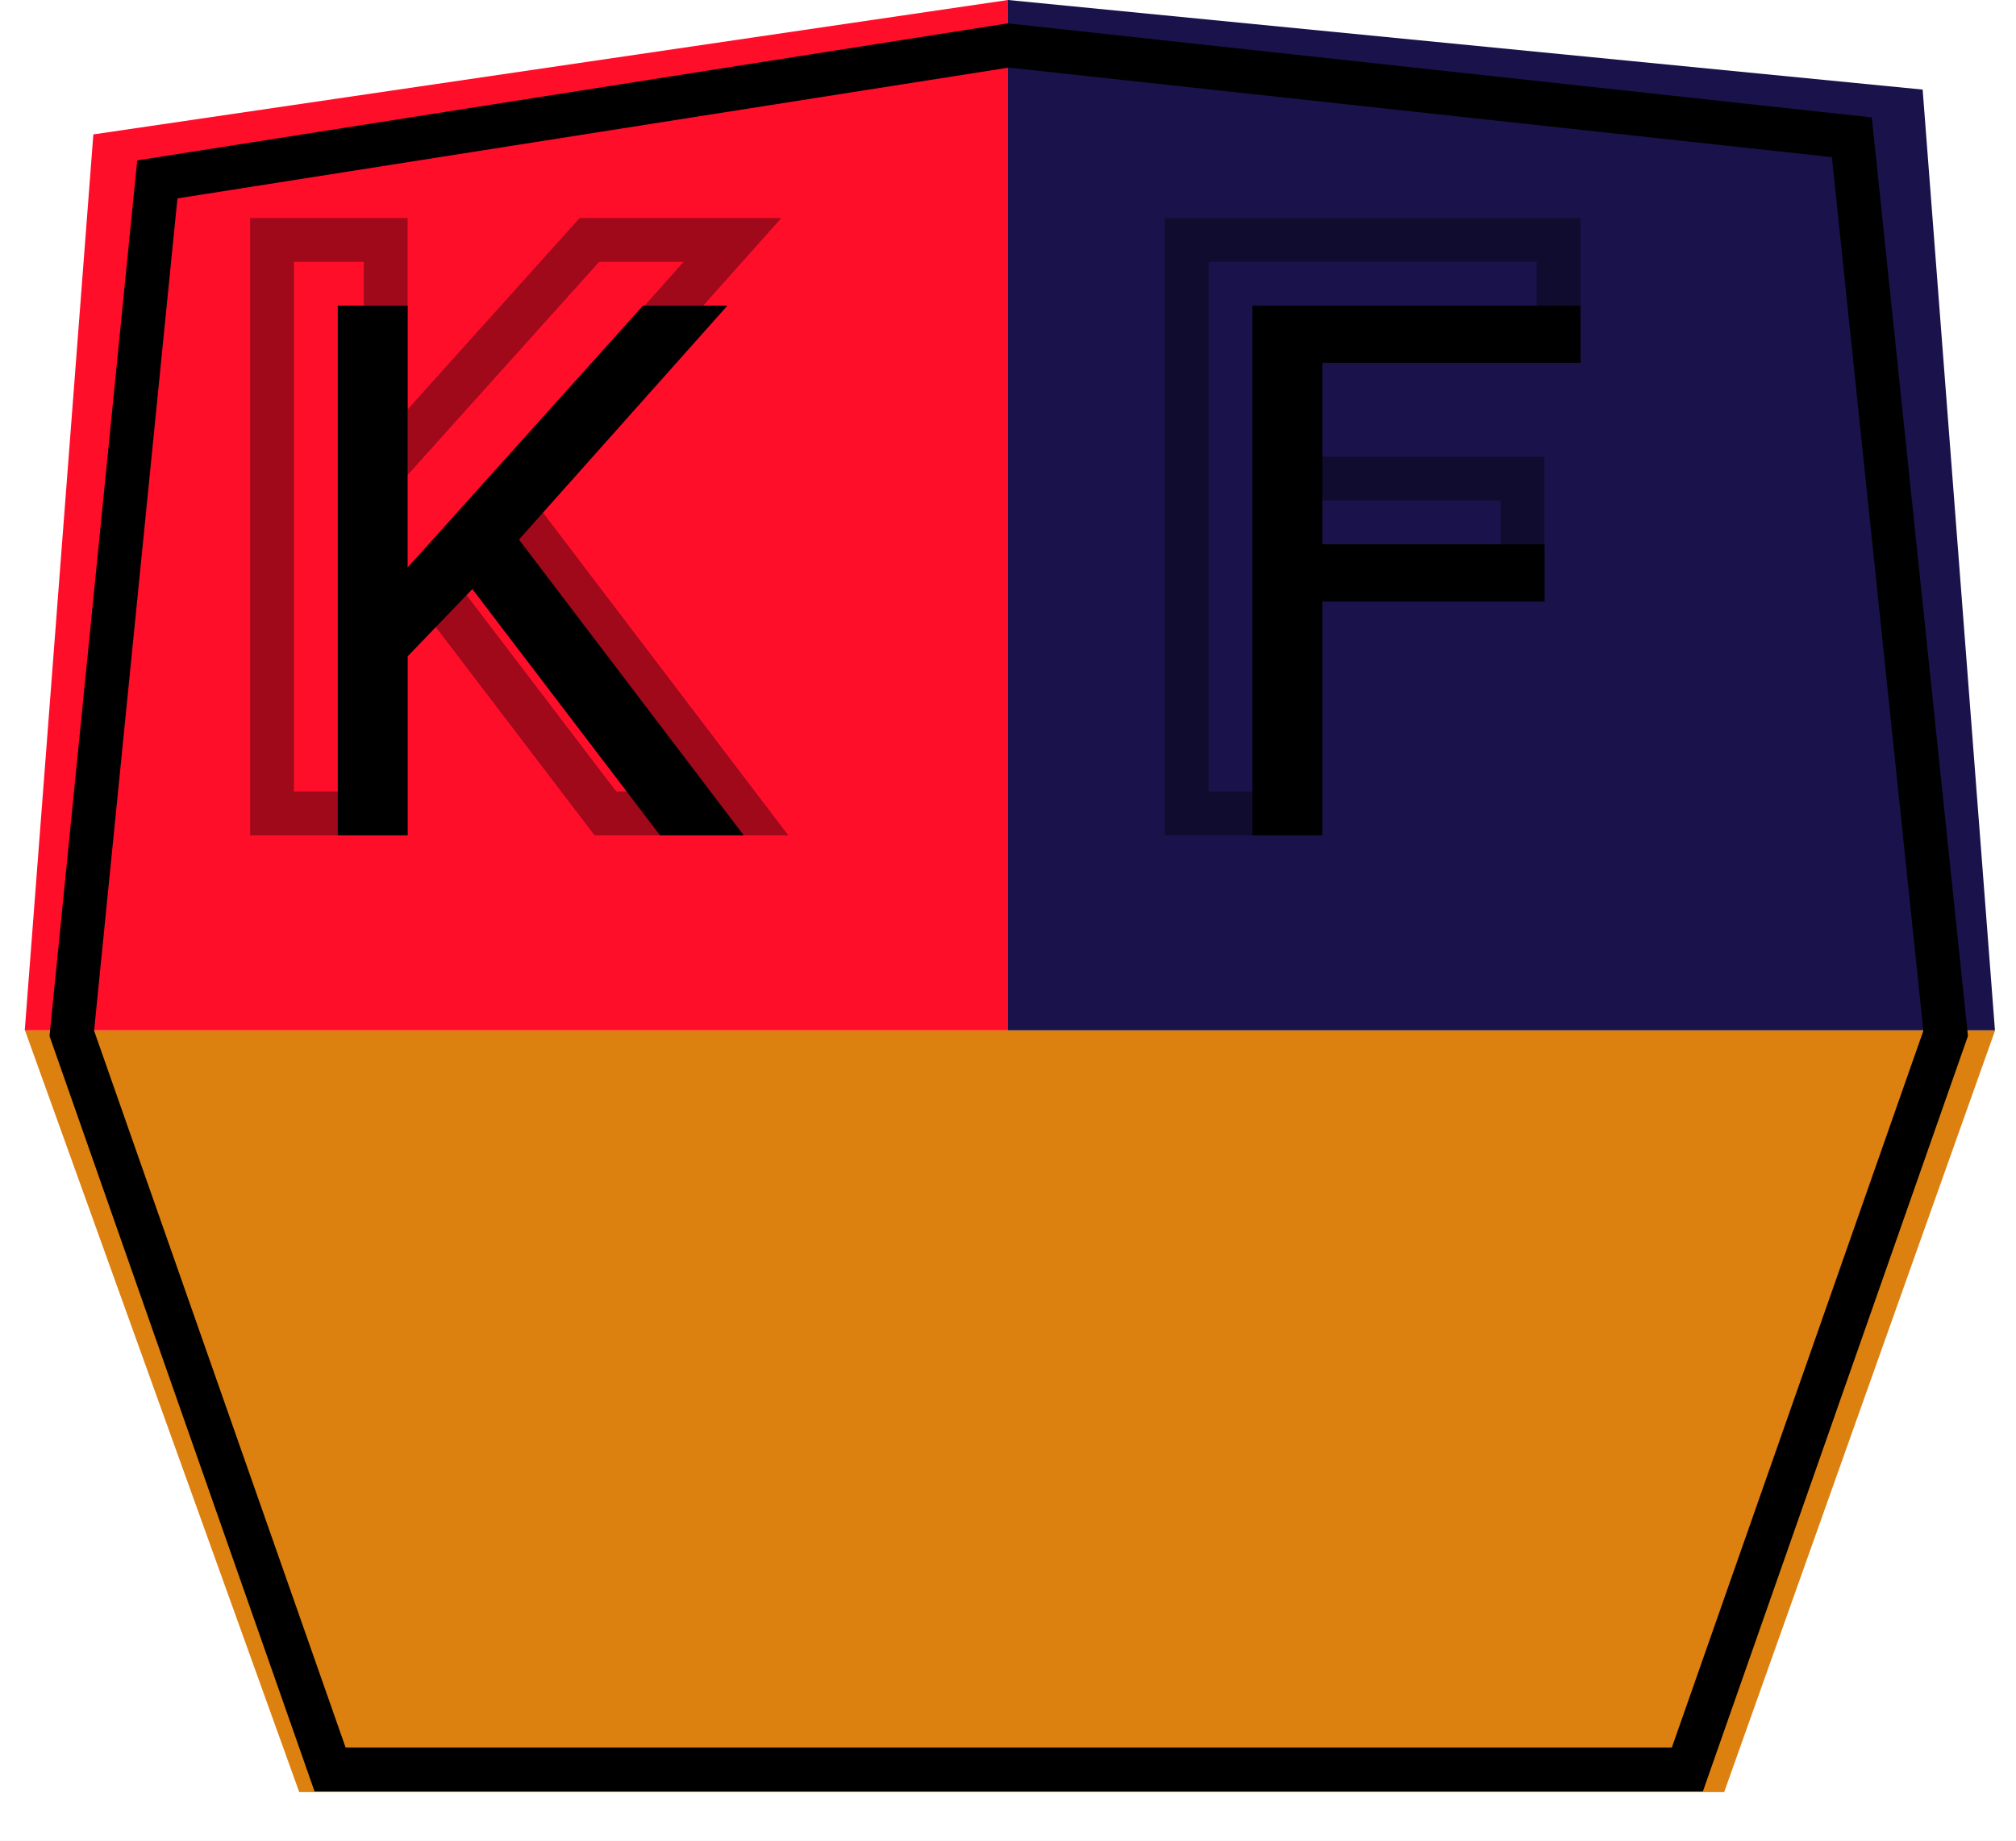
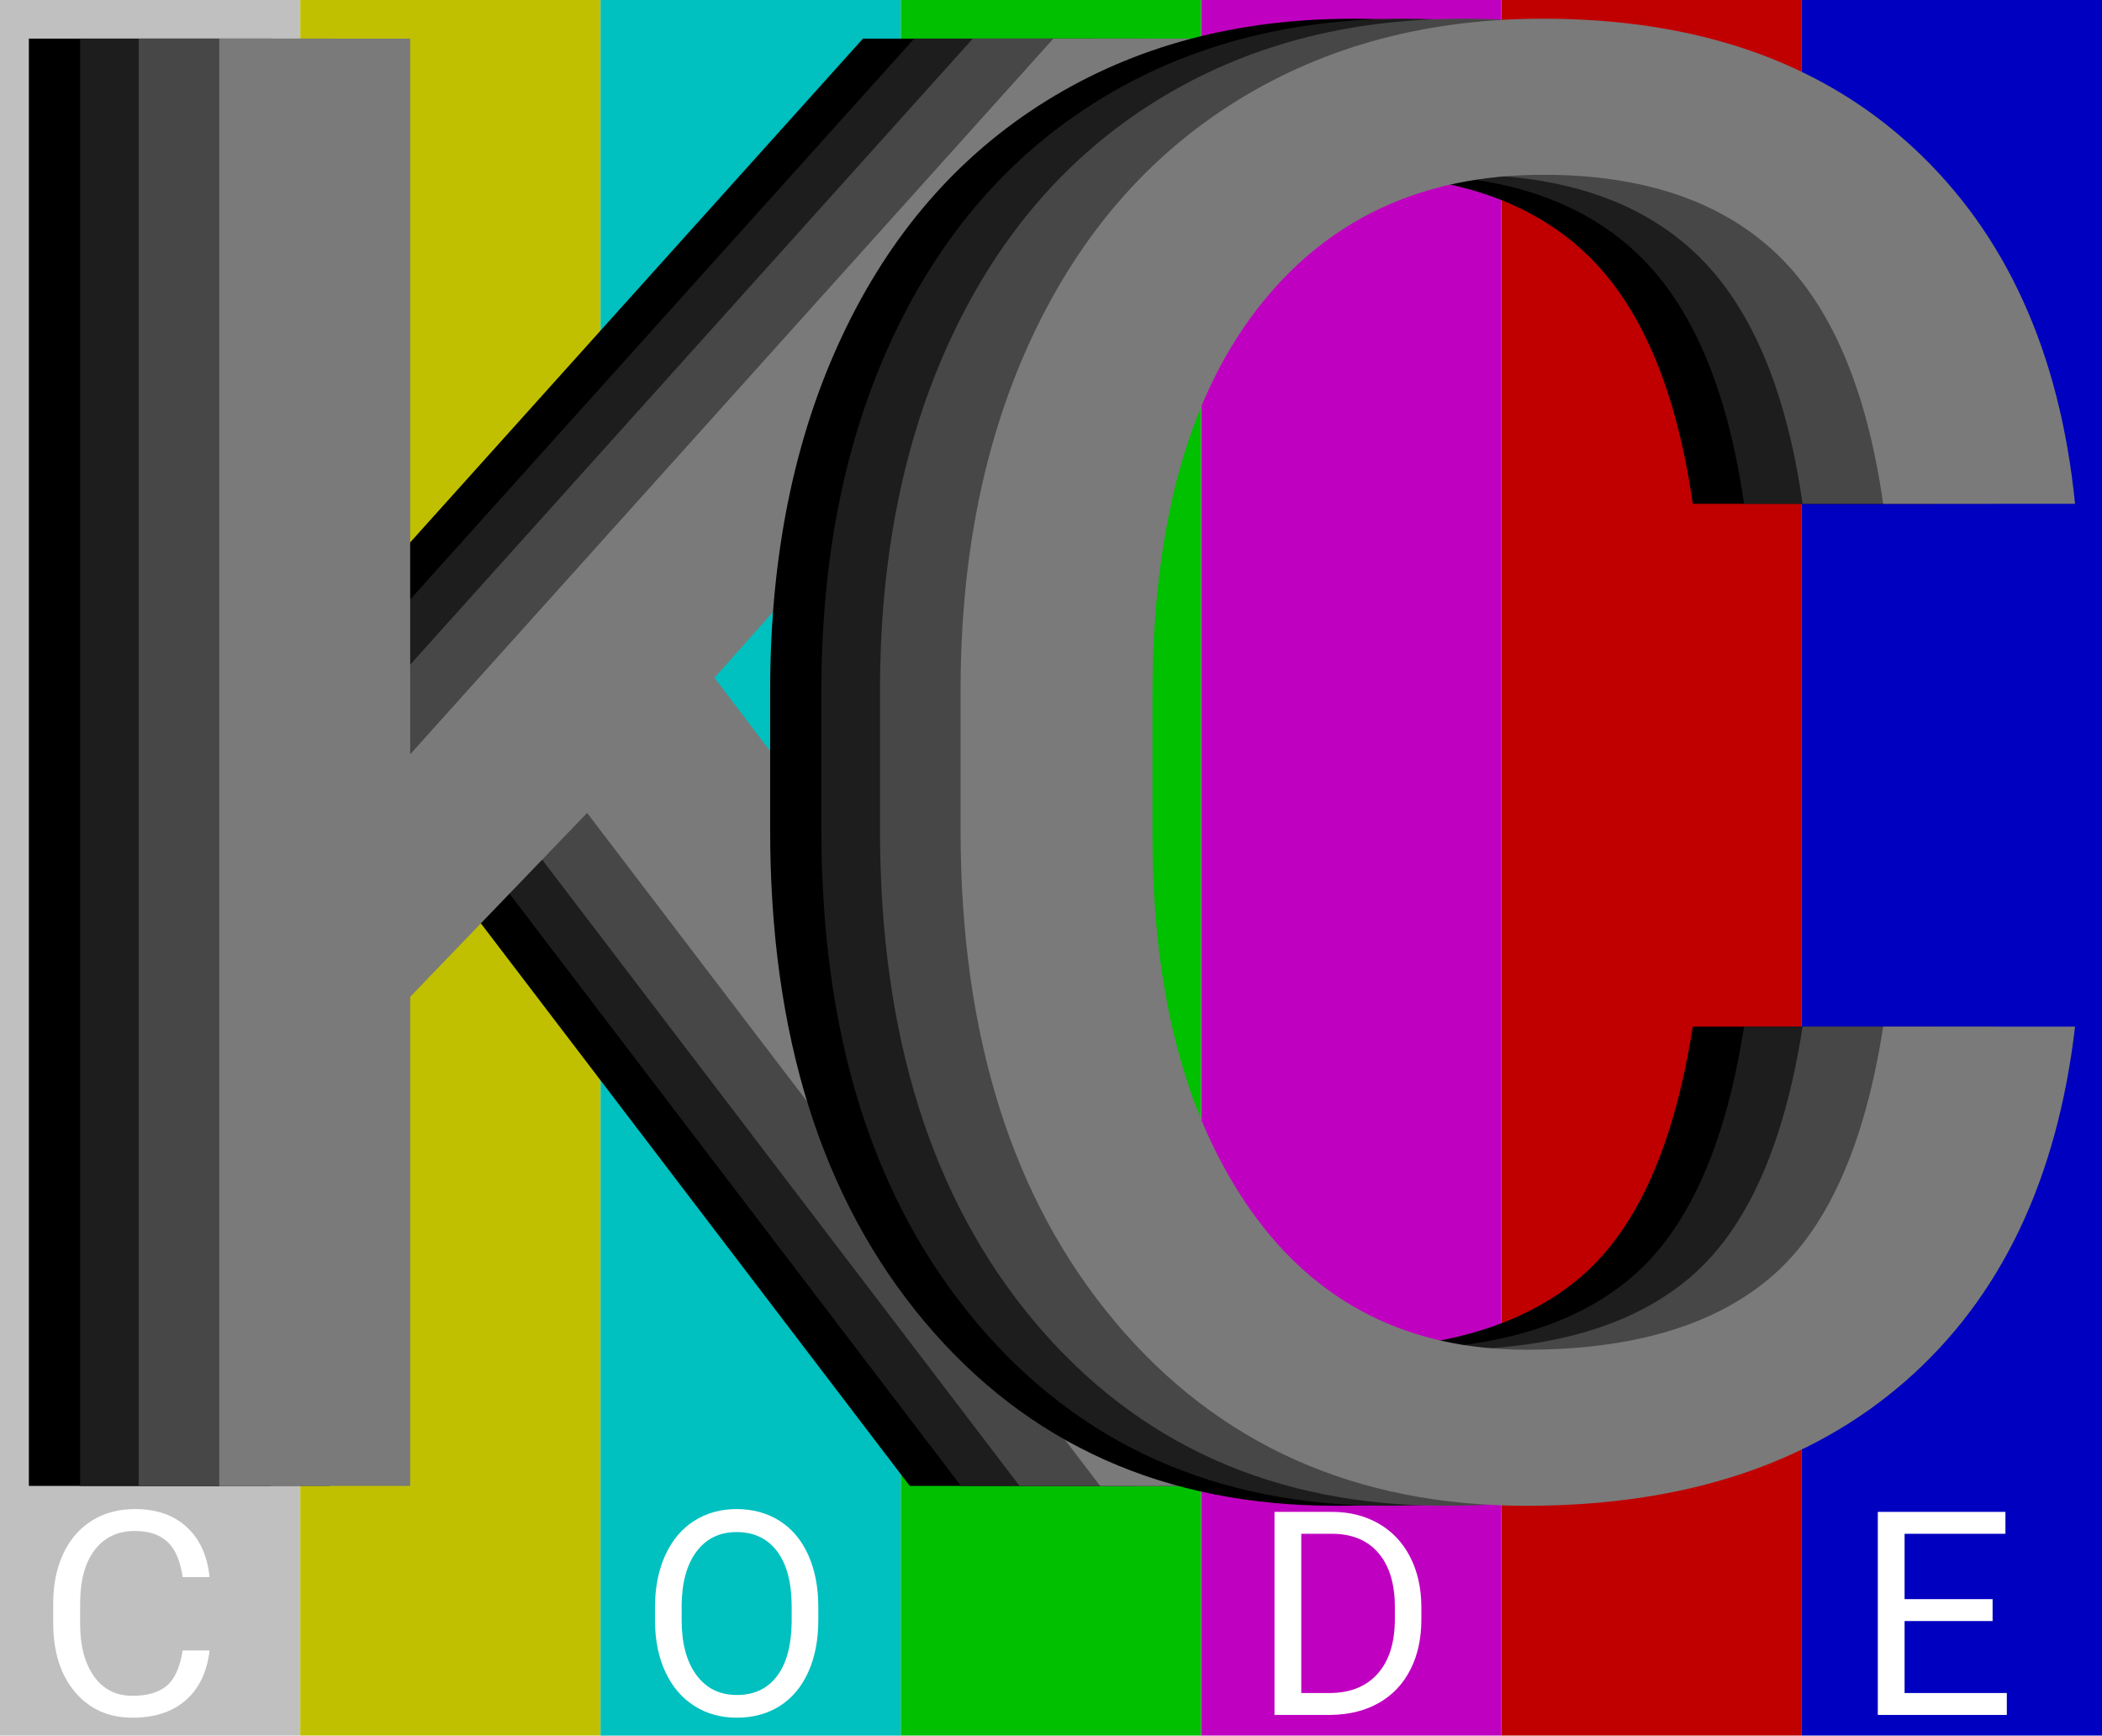
- <svg xmlns="http://www.w3.org/2000/svg" width="46" height="42" viewBox="0 0 46 42" fill="none">
+ <svg xmlns="http://www.w3.org/2000/svg" width="287" height="237" viewBox="0 0 287 237" fill="none">
  <defs>
    <clipPath id="clip_path_1">
-       <rect width="46" height="42" />
+       <rect width="287" height="237" />
    </clipPath>
  </defs>
  <g clip-path="url(#clip_path_1)">
-     <rect width="46" height="42" fill="#FFFFFF" fill-rule="evenodd" />
-     <g id="Group" transform="translate(-1 0)">
-       <path id="Rectangle" d="M1.565 3.067L22.435 0L22.435 23.511L0.522 23.511L0.004 23.511L0 23.511L1.565 3.067Z" fill="#FF0E2A" fill-rule="evenodd" transform="translate(1.565 0)" />
-       <path id="Rectangle" d="M0 0L20.87 2.044L22.52 23.511L22.435 23.511L0 23.511L0 0Z" fill="#1A134B" fill-rule="evenodd" mix-blend-mode="darken" transform="translate(24 0)" />
-       <path id="Rectangle" d="M0 0L44.953 0L38.772 17.378L6.257 17.378L0 0Z" fill="#DC8010" fill-rule="evenodd" mix-blend-mode="darken" transform="translate(1.57 23.511)" />
-       <rect id="Rectangle" width="48" height="3.067" fill="#FFFFFF" fill-rule="evenodd" transform="translate(0 42.933)" />
-       <g transform="translate(7.304 3.289)">
-         <path d="M4.474 10.152L2.997 11.688L2.997 15.771L1.403 15.771L1.403 3.686L2.997 3.686L2.997 9.662L8.367 3.686L10.293 3.686L5.537 9.023L10.666 15.771L8.757 15.771L4.474 10.152Z" fill="#000000" />
-         <path d="M2.997 11.091L2.997 15.771L-0.597 15.771L-0.597 1.686L2.997 1.686L2.997 6.053L6.921 1.686L11.524 1.686L5.831 8.073L11.683 15.771L7.262 15.771L3.386 10.686L2.997 11.091ZM2.773 9.881L1.997 10.688L1.997 14.771L0.403 14.771L0.403 2.686L1.997 2.686L1.997 8.662L2.997 7.549L7.367 2.686L9.293 2.686L8.402 3.686L4.537 8.023L8.906 13.771L9.666 14.771L7.757 14.771L4.088 9.957L3.474 9.152L2.773 9.881Z" fill="#000000" fill-opacity="0.376" fill-rule="evenodd" />
-       </g>
-       <g transform="translate(28.174 3.289)">
-         <path d="M8.068 10.434L2.997 10.434L2.997 15.771L1.403 15.771L1.403 3.686L8.89 3.686L8.89 4.989L2.997 4.989L2.997 9.131L8.068 9.131L8.068 10.434Z" fill="#000000" />
-         <path d="M1.997 9.434L1.997 14.771L0.403 14.771L0.403 2.686L7.89 2.686L7.89 3.989L1.997 3.989L1.997 8.131L7.068 8.131L7.068 9.434L1.997 9.434ZM2.997 10.434L2.997 15.771L-0.597 15.771L-0.597 1.686L8.89 1.686L8.89 4.989L2.997 4.989L2.997 7.131L8.068 7.131L8.068 10.434L2.997 10.434Z" fill="#000000" fill-opacity="0.376" fill-rule="evenodd" />
-       </g>
-       <g transform="translate(3.13 1.533)">
-         <path id="Vector" d="M1.902 2.986L0 21.978L5.739 38.333L36 38.333L41.739 21.978L39.652 2.044L20.87 0L1.902 2.986Z" />
-         <path d="M20.863 -1L1.001 2.127L0.924 2.895L-1 22.108L5.047 39.342L36.726 39.342L42.774 22.105L40.58 1.146L20.863 -1ZM1.919 2.994L0.017 21.986L5.756 38.342L36.017 38.342L41.756 21.986L39.669 2.053L20.887 0.009L1.919 2.994Z" fill="#000000" fill-rule="evenodd" />
-       </g>
+     <rect width="287" height="237" fill="#FFFFFF" fill-rule="evenodd" />
+     <g id="Group">
+       <rect id="Rectangle" width="41" height="238" fill="#C0C0C0" fill-rule="evenodd" />
+       <rect id="Rectangle" width="41" height="238" fill="#C0C000" fill-rule="evenodd" transform="translate(41 0)" />
+       <rect id="Rectangle" width="41" height="238" fill="#B2DFDB" fill-rule="evenodd" transform="translate(82 0)" />
+       <rect id="Rectangle" width="41" height="238" fill="#00C0C0" fill-rule="evenodd" transform="translate(82 0)" />
+       <rect id="Rectangle" width="41" height="238" fill="#00C000" fill-rule="evenodd" transform="translate(123 0)" />
+       <rect id="Rectangle" width="41" height="238" fill="#C000C0" fill-rule="evenodd" transform="translate(164 0)" />
+       <rect id="Rectangle" width="41" height="238" fill="#C00000" fill-rule="evenodd" transform="translate(205 0)" />
+       <rect id="Rectangle" width="41" height="238" fill="#0000C0" fill-rule="evenodd" transform="translate(246 0)" />
    </g>
+     <g id="Group" transform="translate(-19 -55)">
+       <path d="M73.165 166.013L49.003 191.125L49.003 257.91L22.94 257.91L22.94 60.27L49.003 60.27L49.003 158.004L136.828 60.27L168.32 60.27L90.54 147.552L174.429 257.91L143.208 257.91L73.165 166.013Z" fill="#000000" />
+       <path d="M73.165 166.013L49.003 191.125L49.003 257.91L22.94 257.91L22.94 60.27L49.003 60.27L49.003 158.004L136.828 60.27L168.32 60.27L90.54 147.552L174.429 257.91L143.208 257.91L73.165 166.013Z" fill="#1D1D1D" transform="translate(7 0)" />
+       <path d="M73.165 166.013L49.003 191.125L49.003 257.91L22.94 257.91L22.94 60.27L49.003 60.27L49.003 158.004L136.828 60.27L168.32 60.27L90.54 147.552L174.429 257.91L143.208 257.91L73.165 166.013Z" fill="#474747" transform="translate(15 0)" />
+       <path d="M73.165 166.013L49.003 191.125L49.003 257.91L22.94 257.91L22.94 60.27L49.003 60.27L49.003 158.004L136.828 60.27L168.32 60.27L90.54 147.552L174.429 257.91L143.208 257.91L73.165 166.013Z" fill="#7A7A7A" transform="translate(26 0)" />
+       <path d="M168.32 195.197Q164.655 226.554 145.176 243.589Q125.697 260.625 93.391 260.625Q58.369 260.625 37.261 235.513Q16.153 210.4 16.153 168.32L16.153 149.316Q16.153 121.761 25.995 100.856Q35.836 79.952 53.89 68.753Q71.943 57.555 95.698 57.555Q127.19 57.555 146.194 75.133Q165.198 92.712 168.32 123.797L142.122 123.797Q138.729 100.106 127.394 89.486Q116.06 78.866 95.698 78.866Q70.722 78.866 56.537 97.343Q42.352 115.82 42.352 149.919L42.352 169.075Q42.352 201.274 55.79 220.294Q69.228 239.313 93.391 239.313Q115.109 239.313 126.715 229.472Q138.321 219.631 142.122 195.197L168.32 195.197Z" fill="#000000" transform="translate(108 0)" />
+       <path d="M168.32 195.197Q164.655 226.554 145.176 243.589Q125.697 260.625 93.391 260.625Q58.369 260.625 37.261 235.513Q16.153 210.4 16.153 168.32L16.153 149.316Q16.153 121.761 25.995 100.856Q35.836 79.952 53.89 68.753Q71.943 57.555 95.698 57.555Q127.19 57.555 146.194 75.133Q165.198 92.712 168.32 123.797L142.122 123.797Q138.729 100.106 127.394 89.486Q116.06 78.866 95.698 78.866Q70.722 78.866 56.537 97.343Q42.352 115.82 42.352 149.919L42.352 169.075Q42.352 201.274 55.79 220.294Q69.228 239.313 93.391 239.313Q115.109 239.313 126.715 229.472Q138.321 219.631 142.122 195.197L168.32 195.197Z" fill="#1D1D1D" transform="translate(115 0)" />
+       <path d="M168.32 195.197Q164.655 226.554 145.176 243.589Q125.697 260.625 93.391 260.625Q58.369 260.625 37.261 235.513Q16.153 210.4 16.153 168.32L16.153 149.316Q16.153 121.761 25.995 100.856Q35.836 79.952 53.89 68.753Q71.943 57.555 95.698 57.555Q127.19 57.555 146.194 75.133Q165.198 92.712 168.32 123.797L142.122 123.797Q138.729 100.106 127.394 89.486Q116.06 78.866 95.698 78.866Q70.722 78.866 56.537 97.343Q42.352 115.82 42.352 149.919L42.352 169.075Q42.352 201.274 55.79 220.294Q69.228 239.313 93.391 239.313Q115.109 239.313 126.715 229.472Q138.321 219.631 142.122 195.197L168.32 195.197Z" fill="#474747" transform="translate(123 0)" />
+       <path d="M168.32 195.197Q164.655 226.554 145.176 243.589Q125.697 260.625 93.391 260.625Q58.369 260.625 37.261 235.513Q16.153 210.4 16.153 168.32L16.153 149.316Q16.153 121.761 25.995 100.856Q35.836 79.952 53.89 68.753Q71.943 57.555 95.698 57.555Q127.19 57.555 146.194 75.133Q165.198 92.712 168.32 123.797L142.122 123.797Q138.729 100.106 127.394 89.486Q116.06 78.866 95.698 78.866Q70.722 78.866 56.537 97.343Q42.352 115.82 42.352 149.919L42.352 169.075Q42.352 201.274 55.79 220.294Q69.228 239.313 93.391 239.313Q115.109 239.313 126.715 229.472Q138.321 219.631 142.122 195.197L168.32 195.197Z" fill="#7A7A7A" transform="translate(134 0)" />
+     </g>
+     <path d="M23.613 27.384Q23.099 31.783 20.366 34.173Q17.634 36.562 13.102 36.562Q8.188 36.562 5.227 33.04Q2.266 29.517 2.266 23.613L2.266 20.947Q2.266 17.081 3.647 14.149Q5.027 11.216 7.56 9.645Q10.093 8.074 13.425 8.074Q17.843 8.074 20.509 10.54Q23.175 13.006 23.613 17.367L19.938 17.367Q19.462 14.044 17.872 12.554Q16.282 11.064 13.425 11.064Q9.921 11.064 7.931 13.656Q5.941 16.248 5.941 21.032L5.941 23.719Q5.941 28.236 7.827 30.904Q9.712 33.573 13.102 33.573Q16.148 33.573 17.777 32.192Q19.405 30.811 19.938 27.384L23.613 27.384ZM106.731 23.213Q106.731 27.289 105.36 30.326Q103.988 33.363 101.475 34.963Q98.961 36.562 95.61 36.562Q92.334 36.562 89.802 34.953Q87.269 33.344 85.869 30.364Q84.469 27.384 84.431 23.461L84.431 21.461Q84.431 17.462 85.822 14.396Q87.212 11.331 89.754 9.702Q92.296 8.074 95.572 8.074Q98.904 8.074 101.446 9.683Q103.988 11.293 105.36 14.349Q106.731 17.405 106.731 21.461L106.731 23.213ZM103.093 21.423Q103.093 16.491 101.113 13.854Q99.132 11.216 95.572 11.216Q92.106 11.216 90.116 13.854Q88.126 16.491 88.069 21.176L88.069 23.213Q88.069 27.993 90.078 30.726Q92.087 33.459 95.61 33.459Q99.152 33.459 101.094 30.878Q103.036 28.298 103.093 23.48L103.093 21.423ZM169.015 36.182L169.015 8.455L176.842 8.455Q180.46 8.455 183.24 10.055Q186.02 11.654 187.534 14.606Q189.048 17.558 189.067 21.385L189.067 23.156Q189.067 27.079 187.553 30.031Q186.039 32.982 183.231 34.563Q180.422 36.144 176.689 36.182L169.015 36.182ZM172.671 11.445L172.671 33.192L176.518 33.192Q180.746 33.192 183.097 30.562Q185.449 27.932 185.449 23.071L185.449 21.451Q185.449 16.724 183.231 14.104Q181.012 11.483 176.937 11.445L172.671 11.445ZM267.062 23.366L255.046 23.366L255.046 33.192L269.005 33.192L269.005 36.182L251.39 36.182L251.39 8.455L268.814 8.455L268.814 11.445L255.046 11.445L255.046 20.376L267.062 20.376L267.062 23.366Z" fill="#FFFFFF" transform="translate(5 198)" />
  </g>
</svg>
